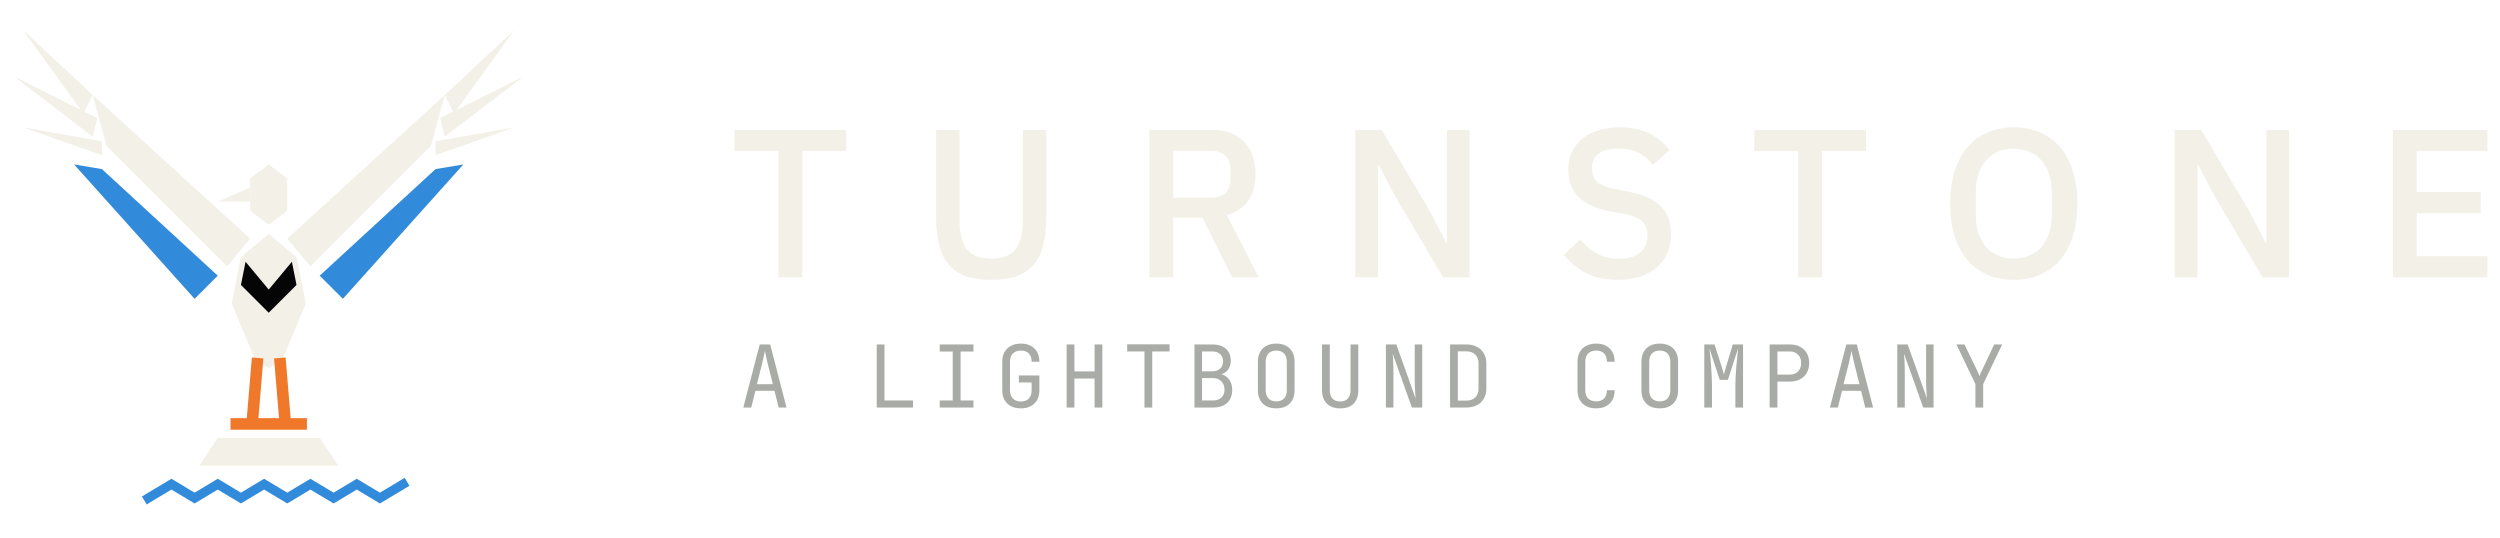
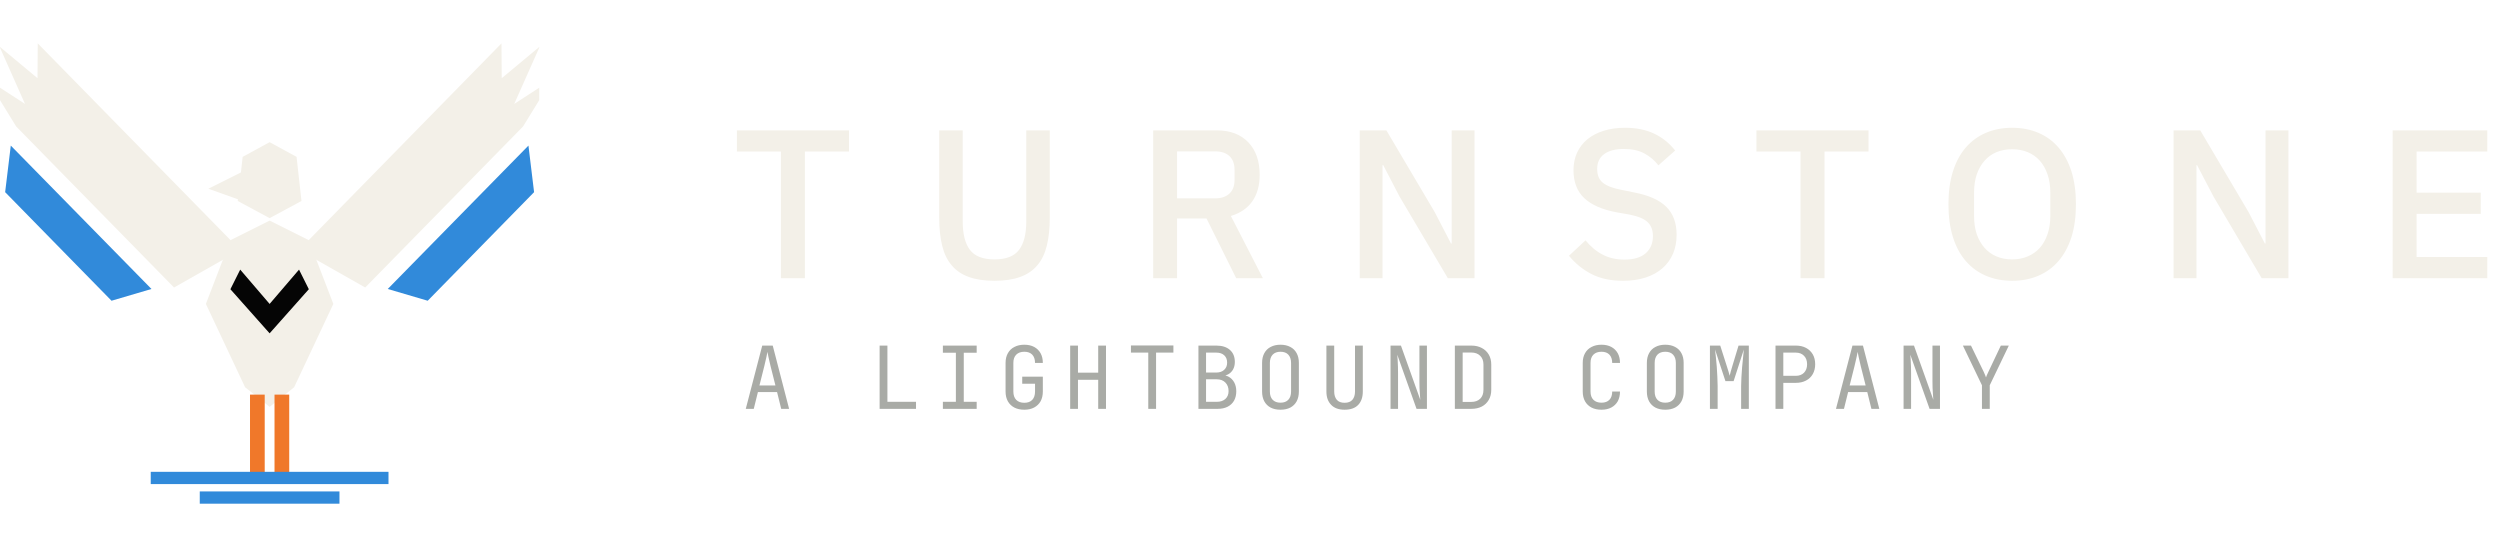
- <svg xmlns="http://www.w3.org/2000/svg" viewBox="0 0 260.49 56" width="260.49" height="56" role="img" aria-label="Turnstone, a Lightbound company">
-   <svg x="0" y="0" width="56" height="56" viewBox="4 2 232 222">
-     <polygon points="128 100 196 38 190 60 138 112" fill="#f3f0e8" />
-     <polygon points="112 100 44 38 50 60 102 112" fill="#f3f0e8" />
-     <polygon points="142 116 192 70 204 68 152 126" fill="#318ada" />
-     <polygon points="98 116 48 70 36 68 88 126" fill="#318ada" />
-     <polygon points="196 38 226 10 200 46" fill="#f3f0e8" />
-     <polygon points="44 38 14 10 40 46" fill="#f3f0e8" />
-     <polygon points="194 48 230 30 196 56" fill="#f3f0e8" />
-     <polygon points="46 48 10 30 44 56" fill="#f3f0e8" />
-     <polygon points="192 58 226 52 192 64" fill="#f3f0e8" />
-     <polygon points="48 58 14 52 48 64" fill="#f3f0e8" />
-     <polygon points="120 98 132 108 136 128 126 152 120 156 114 152 104 128 108 108" fill="#f3f0e8" />
-     <polygon points="120 68 128 74 128 88 120 94 112 88 112 74" fill="#f3f0e8" />
-     <polygon points="112 78 98 84 112 84" fill="#f3f0e8" />
-     <polygon points="110 110 120 122 130 110 132 120 120 132 108 120" fill="#050505" />
-     <path d="M115 154 113 178M125 154 127 178M106 180H118M122 180H134" fill="none" stroke="#f0782a" stroke-width="5" stroke-linecap="square" />
-     <polygon points="98 186 142 186 150 198 90 198" fill="#f3f0e8" />
-     <path d="M68 212L78 206L88 212L98 206L108 212L118 206L128 212L138 206L148 212L158 206L168 212L178 206" fill="none" stroke="#318ada" stroke-width="4" stroke-linecap="square" />
+ <svg xmlns="http://www.w3.org/2000/svg" viewBox="0 0 259.63 56" width="259.63" height="56" role="img" aria-label="Turnstone, a Lightbound company">
+   <svg x="0" y="0" width="56" height="56" viewBox="10 14 220 196">
+     <polygon points="132 104 214.6 19.7 214.7 33.9 230.2 21 219.8 44.4 235.2 34.4 223.4 53.6 159 119.3" fill="#f3f0e8" />
+     <polygon points="108 104 25.4 19.7 25.3 33.9 9.8 21 20.2 44.4 4.8 34.4 16.6 53.6 81 119.3" fill="#f3f0e8" />
+     <polygon points="168.2 119.9 225.6 61.4 227.9 80.4 184.5 124.7" fill="#318ada" />
+     <polygon points="71.8 119.9 14.4 61.4 12.1 80.4 55.5 124.7" fill="#318ada" />
+     <polygon points="120 92 136 100 146 126 130 160 120 168 110 160 94 126 104 100" fill="#f3f0e8" />
+     <polygon points="120 60 131 66 133 84 120 91 107 84 109 66" fill="#f3f0e8" />
+     <polygon points="109 72 95 79 109 84" fill="#f3f0e8" />
+     <polygon points="108 112 120 126 132 112 136 120 120 138 104 120" fill="#050505" />
+     <path d="M115 166V192M125 166V192" fill="none" stroke="#f0782a" stroke-width="6" stroke-linecap="square" />
+     <path d="M74 197H166M94 205H146" fill="none" stroke="#318ada" stroke-width="5" stroke-linecap="square" />
  </svg>
-   <path d="M83.59 15.74V28.89H81.1V15.74H76.53V13.54H88.17V15.74ZM99.98 13.54V23Q99.98 24.96 100.73 25.95Q101.48 26.94 103.28 26.94Q105.08 26.94 105.83 25.95Q106.58 24.96 106.58 23V13.54H109.02V22.6Q109.02 24.3 108.71 25.53Q108.41 26.76 107.72 27.56Q107.04 28.37 105.95 28.76Q104.86 29.16 103.28 29.16Q101.7 29.16 100.61 28.76Q99.52 28.37 98.84 27.56Q98.15 26.76 97.85 25.53Q97.54 24.3 97.54 22.6V13.54ZM122.24 28.89H119.76V13.54H126.38Q128.45 13.54 129.64 14.78Q130.82 16.02 130.82 18.16Q130.82 19.81 130.06 20.9Q129.31 21.98 127.83 22.43L131.15 28.89H128.38L125.3 22.69H122.24ZM126.2 20.6Q127.15 20.6 127.68 20.1Q128.21 19.61 128.21 18.69V17.63Q128.21 16.71 127.68 16.21Q127.15 15.72 126.2 15.72H122.24V20.6ZM145.34 20.4 143.65 17.15H143.58V28.89H141.21V13.54H143.98L149 22.03L150.69 25.29H150.76V13.54H153.13V28.89H150.36ZM168.55 29.16Q166.62 29.16 165.26 28.45Q163.91 27.75 162.94 26.56L164.66 24.96Q165.47 25.95 166.45 26.45Q167.43 26.96 168.69 26.96Q170.16 26.96 170.91 26.3Q171.66 25.64 171.66 24.52Q171.66 23.61 171.13 23.09Q170.6 22.56 169.26 22.29L167.89 22.05Q165.65 21.63 164.53 20.58Q163.41 19.52 163.41 17.67Q163.41 16.66 163.79 15.84Q164.18 15.01 164.87 14.45Q165.56 13.89 166.55 13.58Q167.54 13.27 168.77 13.27Q170.51 13.27 171.79 13.88Q173.06 14.48 173.97 15.63L172.23 17.17Q171.63 16.4 170.78 15.94Q169.92 15.47 168.64 15.47Q167.32 15.47 166.6 16Q165.87 16.53 165.87 17.54Q165.87 18.51 166.46 18.98Q167.06 19.46 168.31 19.7L169.68 19.98Q171.99 20.42 173.05 21.48Q174.12 22.54 174.12 24.38Q174.12 25.46 173.75 26.34Q173.37 27.22 172.66 27.85Q171.94 28.48 170.91 28.82Q169.87 29.16 168.55 29.16ZM189.85 15.74V28.89H187.36V15.74H182.79V13.54H194.43V15.74ZM209.83 29.16Q208.33 29.16 207.11 28.64Q205.89 28.12 205.02 27.12Q204.15 26.12 203.68 24.64Q203.2 23.15 203.2 21.21Q203.2 19.28 203.68 17.79Q204.15 16.31 205.02 15.31Q205.89 14.31 207.11 13.79Q208.33 13.27 209.83 13.27Q211.32 13.27 212.54 13.79Q213.76 14.31 214.63 15.31Q215.5 16.31 215.97 17.79Q216.45 19.28 216.45 21.21Q216.45 23.15 215.97 24.64Q215.5 26.12 214.63 27.12Q213.76 28.12 212.54 28.64Q211.32 29.16 209.83 29.16ZM209.83 26.94Q210.71 26.94 211.44 26.63Q212.18 26.32 212.7 25.74Q213.21 25.15 213.5 24.32Q213.79 23.48 213.79 22.43V20.01Q213.79 18.95 213.5 18.11Q213.21 17.28 212.7 16.69Q212.18 16.11 211.44 15.8Q210.71 15.5 209.83 15.5Q208.92 15.5 208.2 15.8Q207.47 16.11 206.95 16.69Q206.44 17.28 206.15 18.11Q205.87 18.95 205.87 20.01V22.43Q205.87 23.48 206.15 24.32Q206.44 25.15 206.95 25.74Q207.47 26.32 208.2 26.63Q208.92 26.94 209.83 26.94ZM230.73 20.4 229.03 17.15H228.97V28.89H226.59V13.54H229.36L234.38 22.03L236.07 25.29H236.14V13.54H238.51V28.89H235.74ZM249.34 28.89V13.54H259.17V15.74H251.82V20.01H258.49V22.21H251.82V26.69H259.17V28.89Z" fill="#f3f0e8" />
+   <path d="M83.59 15.74V28.89H81.1V15.74H76.53V13.54H88.17V15.74ZM99.98 13.54V23Q99.98 24.96 100.73 25.95Q101.48 26.94 103.28 26.94Q105.08 26.94 105.83 25.95Q106.58 24.96 106.58 23V13.54H109.02V22.6Q109.02 24.3 108.71 25.53Q108.41 26.76 107.72 27.56Q107.04 28.37 105.95 28.76Q104.86 29.16 103.28 29.16Q101.7 29.16 100.61 28.76Q99.52 28.37 98.84 27.56Q98.15 26.76 97.85 25.53Q97.54 24.3 97.54 22.6V13.54ZM122.24 28.89H119.76V13.54H126.38Q128.45 13.54 129.64 14.78Q130.82 16.02 130.82 18.16Q130.82 19.81 130.06 20.9Q129.31 21.98 127.83 22.43L131.15 28.89H128.38L125.3 22.69H122.24ZM126.2 20.6Q127.15 20.6 127.68 20.1Q128.21 19.61 128.21 18.69V17.63Q128.21 16.71 127.68 16.21Q127.15 15.72 126.2 15.72H122.24V20.6ZM145.34 20.4 143.65 17.15H143.58V28.89H141.21V13.54H143.98L149 22.03L150.69 25.29H150.76V13.54H153.13V28.89H150.36ZM168.55 29.16Q166.62 29.16 165.26 28.45Q163.91 27.75 162.94 26.56L164.66 24.96Q165.47 25.95 166.45 26.45Q167.43 26.96 168.69 26.96Q170.16 26.96 170.91 26.3Q171.66 25.64 171.66 24.52Q171.66 23.61 171.13 23.09Q170.6 22.56 169.26 22.29L167.89 22.05Q165.65 21.63 164.53 20.58Q163.41 19.52 163.41 17.67Q163.41 16.66 163.79 15.84Q164.18 15.01 164.87 14.45Q165.56 13.89 166.55 13.58Q167.54 13.27 168.77 13.27Q170.51 13.27 171.79 13.88Q173.06 14.48 173.97 15.63L172.23 17.17Q171.63 16.4 170.78 15.94Q169.92 15.47 168.64 15.47Q167.32 15.47 166.6 16Q165.87 16.53 165.87 17.54Q165.87 18.51 166.46 18.98Q167.06 19.46 168.31 19.7L169.68 19.98Q171.99 20.42 173.05 21.48Q174.12 22.54 174.12 24.38Q174.12 25.46 173.75 26.34Q173.37 27.22 172.66 27.85Q171.94 28.48 170.91 28.82Q169.87 29.16 168.55 29.16ZM189.48 15.74V28.89H186.99V15.74H182.41V13.54H194.05V15.74ZM208.97 29.16Q207.47 29.16 206.25 28.64Q205.03 28.12 204.16 27.12Q203.29 26.12 202.82 24.64Q202.35 23.15 202.35 21.21Q202.35 19.28 202.82 17.79Q203.29 16.31 204.16 15.31Q205.03 14.31 206.25 13.79Q207.47 13.27 208.97 13.27Q210.46 13.27 211.68 13.79Q212.91 14.31 213.77 15.31Q214.64 16.31 215.12 17.79Q215.59 19.28 215.59 21.21Q215.59 23.15 215.12 24.64Q214.64 26.12 213.77 27.12Q212.91 28.12 211.68 28.64Q210.46 29.16 208.97 29.16ZM208.97 26.94Q209.85 26.94 210.58 26.63Q211.32 26.32 211.84 25.74Q212.36 25.15 212.64 24.32Q212.93 23.48 212.93 22.43V20.01Q212.93 18.95 212.64 18.11Q212.36 17.28 211.84 16.69Q211.32 16.11 210.58 15.8Q209.85 15.5 208.97 15.5Q208.07 15.5 207.34 15.8Q206.61 16.11 206.1 16.69Q205.58 17.28 205.29 18.11Q205.01 18.95 205.01 20.01V22.43Q205.01 23.48 205.29 24.32Q205.58 25.15 206.1 25.74Q206.61 26.32 207.34 26.63Q208.07 26.94 208.97 26.94ZM229.87 20.4 228.17 17.15H228.11V28.89H225.73V13.54H228.5L233.52 22.03L235.21 25.29H235.28V13.54H237.66V28.89H234.88ZM248.48 28.89V13.54H258.31V15.74H250.97V20.01H257.63V22.21H250.97V26.69H258.31V28.89Z" fill="#f3f0e8" />
  <path d="M77.45 42.46 79.16 35.89H80.25L81.95 42.46H81.13L80.7 40.72H78.71L78.28 42.46ZM78.87 40.03H80.53L80.02 38.01Q79.88 37.43 79.8 37.05Q79.72 36.66 79.7 36.54Q79.68 36.66 79.6 37.05Q79.52 37.43 79.38 38ZM91.35 42.46V35.89H92.16V41.73H95.13V42.46ZM97.92 42.46V41.73H99.27V36.63H97.92V35.89H101.43V36.63H100.09V41.73H101.43V42.46ZM106.38 42.55Q105.78 42.55 105.35 42.33Q104.91 42.1 104.67 41.68Q104.43 41.25 104.43 40.66V37.69Q104.43 37.1 104.67 36.68Q104.91 36.25 105.35 36.03Q105.78 35.8 106.38 35.8Q106.97 35.8 107.4 36.03Q107.83 36.26 108.07 36.69Q108.3 37.11 108.3 37.69H107.49Q107.49 37.14 107.2 36.83Q106.91 36.53 106.38 36.53Q105.84 36.53 105.54 36.83Q105.24 37.13 105.24 37.68V40.66Q105.24 41.22 105.54 41.53Q105.84 41.83 106.38 41.83Q106.91 41.83 107.2 41.53Q107.49 41.22 107.49 40.66V39.85H106.16V39.12H108.3V40.66Q108.3 41.24 108.07 41.67Q107.83 42.09 107.4 42.32Q106.97 42.55 106.38 42.55ZM111.14 42.46V35.89H111.95V38.7H114.05V35.89H114.86V42.46H114.05V39.44H111.95V42.46ZM119.25 42.46V36.62H117.45V35.88H121.86V36.62H120.06V42.46ZM124.46 42.46V35.89H126.32Q127.22 35.89 127.73 36.34Q128.24 36.79 128.24 37.59Q128.24 38.04 128.05 38.38Q127.86 38.71 127.52 38.89Q127.39 38.95 127.26 38.99Q127.43 39.04 127.59 39.12Q127.97 39.33 128.18 39.72Q128.39 40.11 128.39 40.64Q128.39 41.19 128.16 41.61Q127.92 42.02 127.49 42.24Q127.06 42.46 126.45 42.46ZM125.25 41.73H126.36Q126.93 41.73 127.26 41.43Q127.59 41.13 127.59 40.61Q127.59 40.07 127.26 39.73Q126.93 39.39 126.36 39.39H125.25ZM125.25 38.69H126.31Q126.83 38.69 127.13 38.41Q127.44 38.13 127.44 37.66Q127.44 37.18 127.14 36.9Q126.84 36.62 126.32 36.62H125.25ZM132.98 42.55Q132.39 42.55 131.96 42.33Q131.53 42.1 131.3 41.68Q131.07 41.25 131.07 40.66V37.69Q131.07 37.1 131.3 36.68Q131.53 36.25 131.96 36.03Q132.39 35.8 132.98 35.8Q133.57 35.8 134 36.03Q134.43 36.25 134.66 36.68Q134.89 37.1 134.89 37.68V40.66Q134.89 41.25 134.66 41.68Q134.43 42.1 134 42.33Q133.57 42.55 132.98 42.55ZM132.98 41.82Q133.51 41.82 133.79 41.52Q134.08 41.22 134.08 40.66V37.69Q134.08 37.14 133.79 36.83Q133.51 36.53 132.98 36.53Q132.46 36.53 132.17 36.83Q131.88 37.14 131.88 37.69V40.66Q131.88 41.22 132.17 41.52Q132.46 41.82 132.98 41.82ZM139.64 42.55Q138.72 42.55 138.24 42.04Q137.75 41.54 137.75 40.66V35.89H138.56V40.66Q138.56 41.2 138.83 41.52Q139.09 41.83 139.64 41.83Q140.18 41.83 140.45 41.52Q140.72 41.2 140.72 40.66V35.89H141.53V40.66Q141.53 41.55 141.05 42.05Q140.57 42.55 139.64 42.55ZM144.41 42.46V35.89H145.49L147.5 41.52Q147.48 41.29 147.46 40.96Q147.43 40.64 147.42 40.27Q147.41 39.91 147.41 39.58V35.89H148.19V42.46H147.11L145.11 36.84Q145.13 37.05 145.15 37.38Q145.17 37.71 145.18 38.08Q145.19 38.44 145.19 38.77V42.46ZM151.09 42.46V35.89H152.79Q153.43 35.89 153.89 36.14Q154.35 36.38 154.61 36.82Q154.87 37.26 154.87 37.86V40.48Q154.87 41.09 154.61 41.53Q154.35 41.98 153.89 42.22Q153.43 42.46 152.79 42.46ZM151.9 41.74H152.79Q153.38 41.74 153.72 41.41Q154.06 41.08 154.06 40.48V37.86Q154.06 37.28 153.72 36.95Q153.38 36.61 152.79 36.61H151.9ZM166.32 42.55Q165.72 42.55 165.29 42.33Q164.85 42.1 164.61 41.68Q164.37 41.25 164.37 40.66V37.69Q164.37 37.1 164.61 36.68Q164.85 36.25 165.29 36.03Q165.72 35.8 166.32 35.8Q166.91 35.8 167.34 36.03Q167.77 36.26 168.01 36.69Q168.24 37.11 168.24 37.69H167.43Q167.43 37.14 167.14 36.83Q166.85 36.53 166.32 36.53Q165.78 36.53 165.48 36.83Q165.18 37.13 165.18 37.68V40.66Q165.18 41.22 165.48 41.52Q165.78 41.82 166.32 41.82Q166.85 41.82 167.14 41.52Q167.43 41.22 167.43 40.66H168.24Q168.24 41.24 168.01 41.67Q167.77 42.09 167.34 42.32Q166.91 42.55 166.32 42.55ZM172.94 42.55Q172.35 42.55 171.92 42.33Q171.49 42.1 171.26 41.68Q171.03 41.25 171.03 40.66V37.69Q171.03 37.1 171.26 36.68Q171.49 36.25 171.92 36.03Q172.35 35.8 172.94 35.8Q173.53 35.8 173.96 36.03Q174.39 36.25 174.62 36.68Q174.85 37.1 174.85 37.68V40.66Q174.85 41.25 174.62 41.68Q174.39 42.1 173.96 42.33Q173.53 42.55 172.94 42.55ZM172.94 41.82Q173.47 41.82 173.75 41.52Q174.04 41.22 174.04 40.66V37.69Q174.04 37.14 173.75 36.83Q173.47 36.53 172.94 36.53Q172.42 36.53 172.13 36.83Q171.84 37.14 171.84 37.69V40.66Q171.84 41.22 172.13 41.52Q172.42 41.82 172.94 41.82ZM177.58 42.46V35.89H178.65L179.33 38.02Q179.43 38.3 179.51 38.59Q179.59 38.87 179.63 39.02Q179.67 38.87 179.74 38.59Q179.82 38.3 179.91 38.01L180.55 35.89H181.62V42.46H180.82V40.08Q180.82 39.68 180.85 39.18Q180.88 38.67 180.92 38.15Q180.97 37.62 181.02 37.14Q181.07 36.66 181.1 36.3L180.04 39.58H179.19L178.11 36.3Q178.16 36.65 178.2 37.11Q178.25 37.58 178.29 38.09Q178.32 38.61 178.35 39.12Q178.38 39.64 178.38 40.08V42.46ZM184.39 42.46V35.89H186.5Q187.11 35.89 187.56 36.13Q188.01 36.37 188.26 36.8Q188.51 37.23 188.51 37.83Q188.51 38.41 188.26 38.85Q188.01 39.29 187.56 39.52Q187.11 39.76 186.5 39.76H185.2V42.46ZM185.2 39.03H186.5Q187.03 39.03 187.35 38.71Q187.67 38.38 187.67 37.83Q187.67 37.27 187.35 36.95Q187.03 36.62 186.5 36.62H185.2ZM190.67 42.46 192.38 35.89H193.47L195.17 42.46H194.35L193.92 40.72H191.93L191.5 42.46ZM192.09 40.03H193.75L193.24 38.01Q193.1 37.43 193.02 37.05Q192.94 36.66 192.92 36.54Q192.9 36.66 192.82 37.05Q192.74 37.43 192.6 38ZM197.69 42.46V35.89H198.77L200.78 41.52Q200.76 41.29 200.74 40.96Q200.71 40.64 200.7 40.27Q200.69 39.91 200.69 39.58V35.89H201.47V42.46H200.39L198.39 36.84Q198.41 37.05 198.43 37.38Q198.45 37.71 198.46 38.08Q198.47 38.44 198.47 38.77V42.46ZM205.83 42.46V40.01L203.85 35.89H204.69L206 38.59Q206.1 38.82 206.17 38.98Q206.23 39.13 206.25 39.2Q206.27 39.13 206.33 38.98Q206.4 38.82 206.51 38.59L207.79 35.89H208.62L206.64 40.01V42.46Z" fill="#a9aba6" />
</svg>
